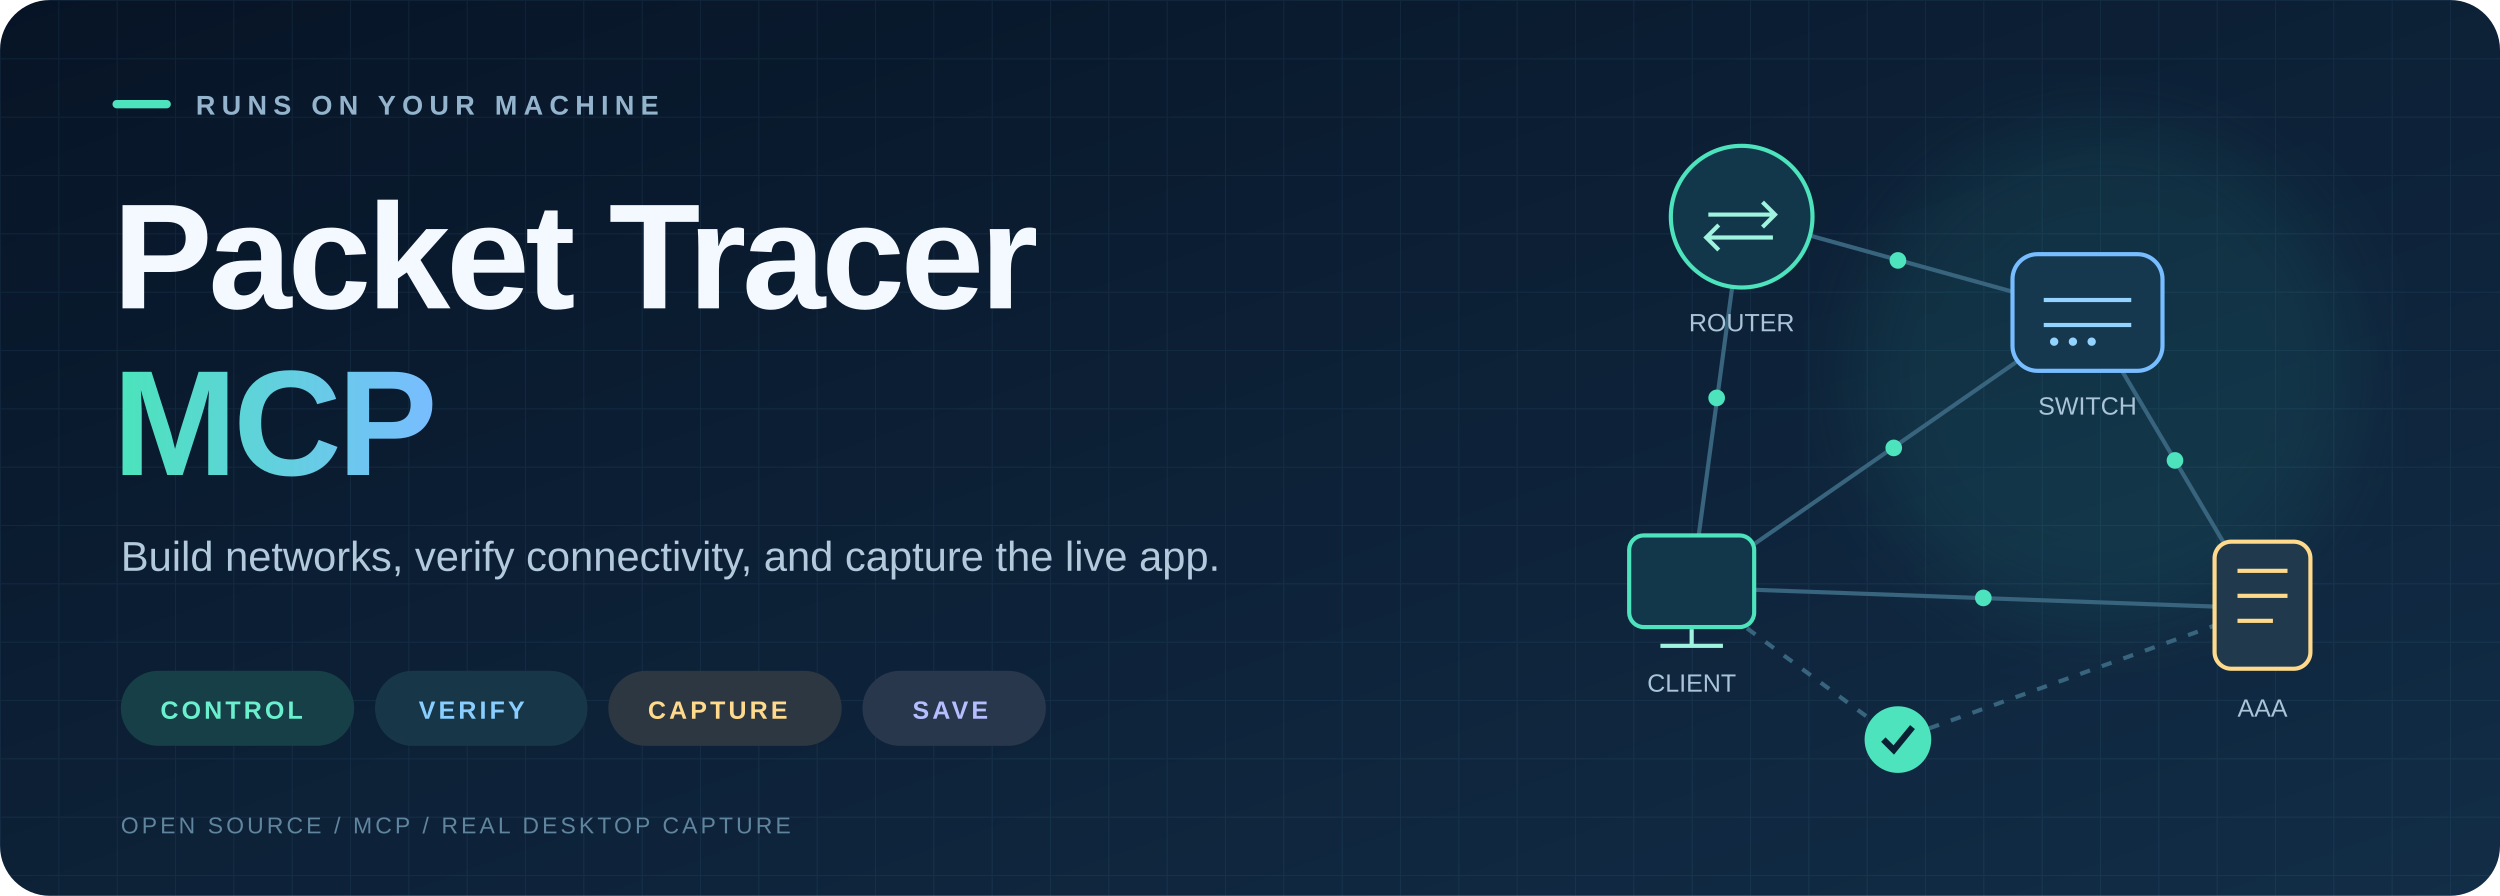
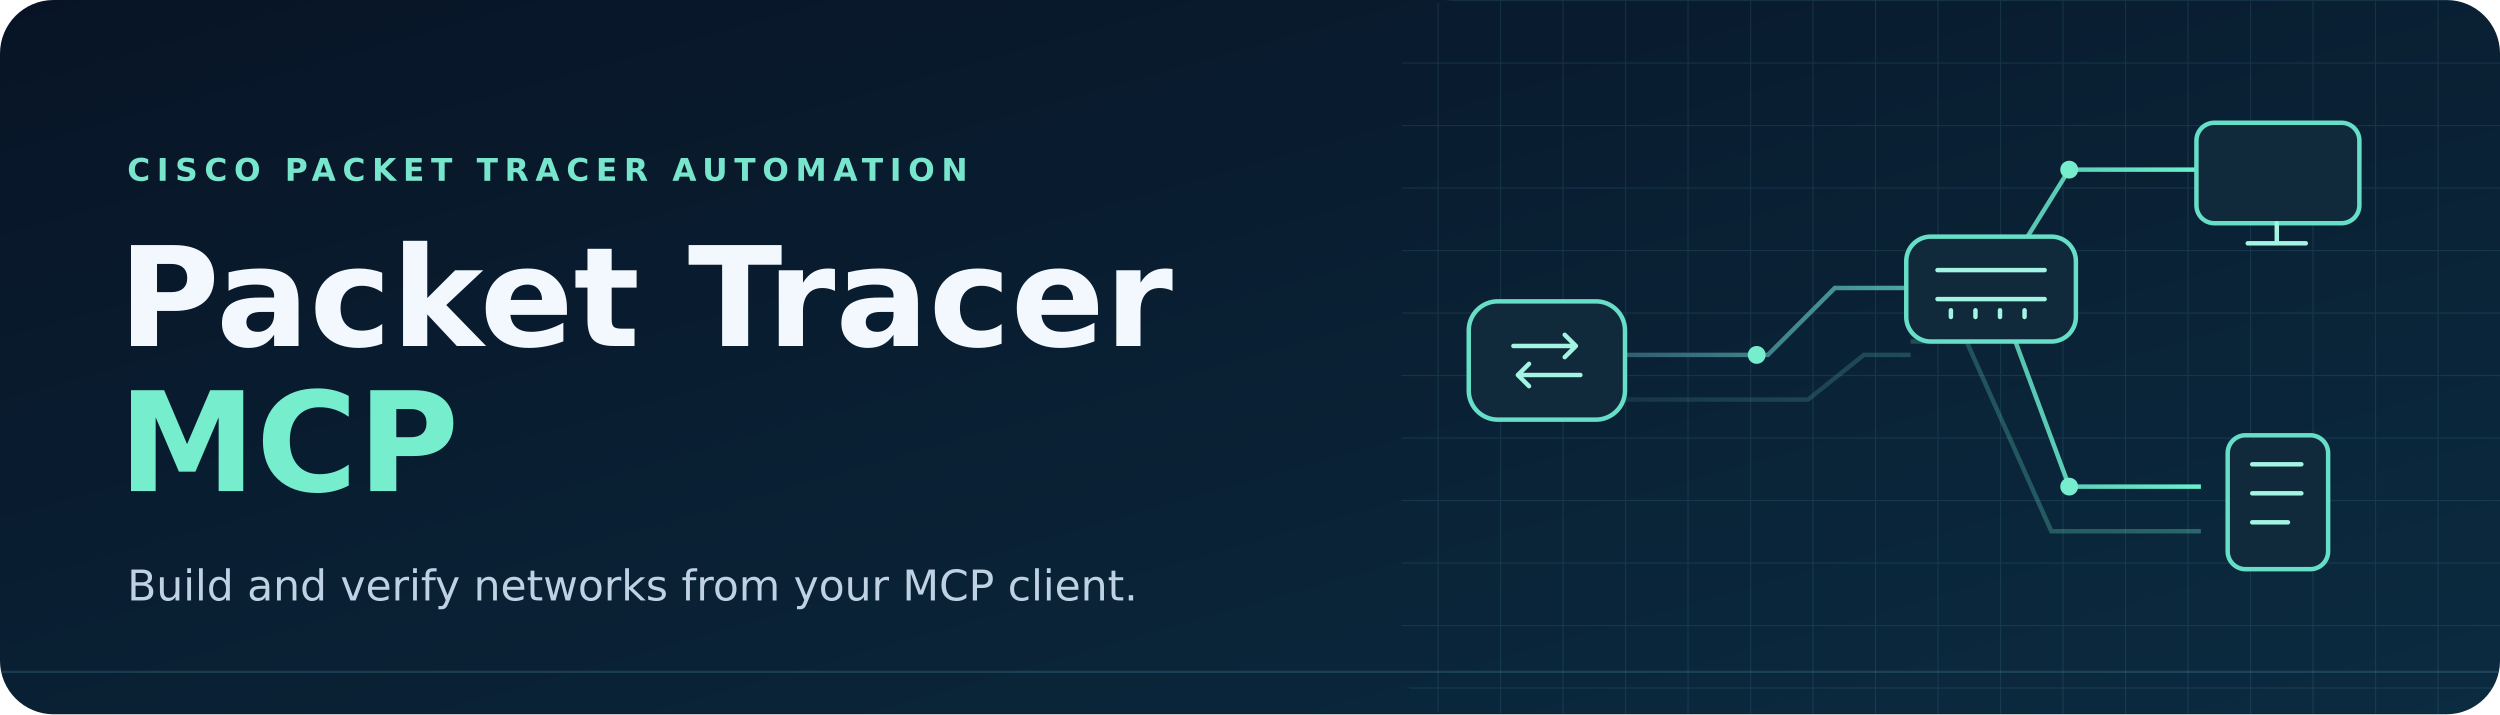
- <svg xmlns="http://www.w3.org/2000/svg" width="1200" height="430" viewBox="0 0 1200 430" role="img" aria-labelledby="title desc">
+ <svg xmlns="http://www.w3.org/2000/svg" width="1120" height="320" viewBox="0 0 1120 320">
  <defs>
-     <linearGradient id="bg" x2="1" y2="1">
-       <stop stop-color="#071426" />
-       <stop offset="1" stop-color="#122d47" />
-     </linearGradient>
-     <linearGradient id="accent">
-       <stop stop-color="#4ce3bd" />
-       <stop offset="1" stop-color="#78bdff" />
+     <linearGradient id="background" x2="1" y2="1">
+       <stop stop-color="#081426" />
+       <stop offset="1" stop-color="#0b2b40" />
    </linearGradient>
    <pattern id="grid" width="28" height="28" patternUnits="userSpaceOnUse">
-       <path d="M 28 0 L 0 0 0 28" fill="none" stroke="#71c3ee" stroke-opacity=".075" />
+       <path d="M28 0H0V28" fill="none" stroke="#72c7dd" stroke-opacity=".12" />
    </pattern>
-     <filter id="glow">
-       <feGaussianBlur stdDeviation="18" />
-     </filter>
+     <linearGradient id="edge">
+       <stop stop-color="#315c72" />
+       <stop offset="1" stop-color="#69f2ce" />
+     </linearGradient>
  </defs>
-   <rect width="1200" height="430" rx="24" fill="url(#bg)" />
-   <rect width="1200" height="430" rx="24" fill="url(#grid)" />
-   <circle cx="1010" cy="180" r="120" fill="#37d2b8" opacity=".09" filter="url(#glow)" />
-   <path d="M56 50h24" stroke="#4ce3bd" stroke-width="4" stroke-linecap="round" />
-   <text x="94" y="55" fill="#93b4cc" font-family="Arial, sans-serif" font-size="13" font-weight="700" letter-spacing="3">RUNS ON YOUR MACHINE</text>
-   <text x="54" y="148" fill="#f4f9ff" font-family="Arial, sans-serif" font-size="72" font-weight="700" letter-spacing="-2">Packet Tracer</text>
-   <text x="54" y="228" fill="url(#accent)" font-family="Arial, sans-serif" font-size="72" font-weight="700" letter-spacing="-2">MCP</text>
-   <text x="58" y="274" fill="#b3c9dc" font-family="Arial, sans-serif" font-size="20">Build networks, verify connectivity, and capture the live app.</text>
-   <g font-family="Arial, sans-serif" font-size="12" font-weight="700" letter-spacing="1.5">
-     <rect x="58" y="322" width="112" height="36" rx="18" fill="#173f48" />
-     <text x="77" y="345" fill="#6bf0ce">CONTROL</text>
-     <rect x="180" y="322" width="102" height="36" rx="18" fill="#173749" />
-     <text x="201" y="345" fill="#89ceff">VERIFY</text>
-     <rect x="292" y="322" width="112" height="36" rx="18" fill="#2c3742" />
-     <text x="311" y="345" fill="#ffda8c">CAPTURE</text>
-     <rect x="414" y="322" width="88" height="36" rx="18" fill="#29374d" />
-     <text x="438" y="345" fill="#b7beff">SAVE</text>
+   <rect width="1120" height="320" rx="24" fill="url(#background)" />
+   <rect x="628" width="492" height="320" rx="24" fill="url(#grid)" />
+   <path d="M0 301h1120" stroke="#72c7dd" stroke-opacity=".17" />
+   <g font-family="DejaVu Sans, Arial, sans-serif">
+     <text x="57" y="81" font-size="14" font-weight="700" letter-spacing="3" fill="#78e6cc">CISCO PACKET TRACER AUTOMATION</text>
+     <text x="53" y="155" font-size="62" font-weight="700" fill="#f2f8fd">Packet Tracer</text>
+     <text x="53" y="220" font-size="62" font-weight="700" fill="#76edcd">MCP</text>
+     <text x="57" y="269" font-size="19" fill="#bfd2e4">Build and verify networks from your MCP client.</text>
  </g>
-   <g stroke="#38647d" stroke-width="2" fill="none">
-     <path d="M836 104L1002 150L1086 292M836 104L812 282L1002 150M812 282L1086 292" />
-     <path d="M812 282L911 355M1086 292L911 355" stroke-dasharray="5 6" />
+   <g fill="none" stroke="url(#edge)" stroke-width="2">
+     <path d="M726 159h66l30-30h34M856 129h38l33-53h59M856 129h38l33 89h59" />
+     <path d="M726 179h84l25-20h21M856 153h25l38 85h67" stroke-opacity=".32" />
  </g>
-   <g fill="#4ce3bd">
-     <circle cx="911" cy="125" r="4" />
-     <circle cx="824" cy="191" r="4" />
-     <circle cx="909" cy="215" r="4" />
-     <circle cx="1044" cy="221" r="4" />
-     <circle cx="952" cy="287" r="4" />
+   <g fill="#76edcd">
+     <circle cx="787" cy="159" r="4" />
+     <circle cx="927" cy="76" r="4" />
+     <circle cx="927" cy="218" r="4" />
  </g>
-   <g font-family="Arial, sans-serif" text-anchor="middle">
-     <circle cx="836" cy="104" r="34" fill="#13374a" stroke="#4ce3bd" stroke-width="2" />
-     <path d="M820 103h31m-5-6 6 6-6 6M851 114h-31m5-6-6 6 6 6" fill="none" stroke="#a0f3df" stroke-width="2" />
-     <text x="836" y="159" font-size="12" fill="#aac4d8">ROUTER</text>
-     <rect x="966" y="122" width="72" height="56" rx="12" fill="#15384f" stroke="#78bdff" stroke-width="2" />
-     <path d="M981 144h42m-42 12h42" stroke="#95d3ff" stroke-width="2" />
-     <g fill="#95d3ff">
-       <circle cx="986" cy="164" r="2" />
-       <circle cx="995" cy="164" r="2" />
-       <circle cx="1004" cy="164" r="2" />
-     </g>
-     <text x="1002" y="199" font-size="12" fill="#aac4d8">SWITCH</text>
-     <rect x="782" y="257" width="60" height="44" rx="7" fill="#13374a" stroke="#4ce3bd" stroke-width="2" />
-     <path d="M812 302v8m-15 0h30" stroke="#a0f3df" stroke-width="2" />
-     <text x="812" y="332" font-size="12" fill="#aac4d8">CLIENT</text>
-     <rect x="1063" y="260" width="46" height="61" rx="8" fill="#20394c" stroke="#ffda8c" stroke-width="2" />
-     <path d="M1074 274h24m-24 12h24m-24 12h17" stroke="#ffda8c" stroke-width="2" />
-     <text x="1086" y="344" font-size="12" fill="#aac4d8">AAA</text>
-     <circle cx="911" cy="355" r="16" fill="#4ce3bd" />
-     <path d="m904 355 5 5 9-11" fill="none" stroke="#092133" stroke-width="3" />
+   <g fill="#102a3c" stroke="#67dfc8" stroke-width="2">
+     <rect x="658" y="135" width="70" height="53" rx="13" />
+     <rect x="854" y="106" width="76" height="47" rx="11" />
+     <rect x="984" y="55" width="73" height="45" rx="8" />
+     <rect x="998" y="195" width="45" height="60" rx="8" />
  </g>
-   <text x="58" y="400" fill="#60859e" font-family="Arial, sans-serif" font-size="11" letter-spacing="1.5">OPEN SOURCE  /  MCP  /  REAL DESKTOP CAPTURE</text>
+   <g stroke="#a4f4e4" stroke-width="2" fill="none" stroke-linecap="round" stroke-linejoin="round">
+     <path d="M678 155h28l-5-5m5 5-5 5m7 8h-28l5-5m-5 5 5 5" />
+     <path d="M868 121h48m-48 13h48m-42 5v3m11-3v3m11-3v3m11-3v3" />
+     <path d="M1020 100v9m-13 0h26m-24 99h22m-22 13h22m-22 13h16" />
+   </g>
</svg>
